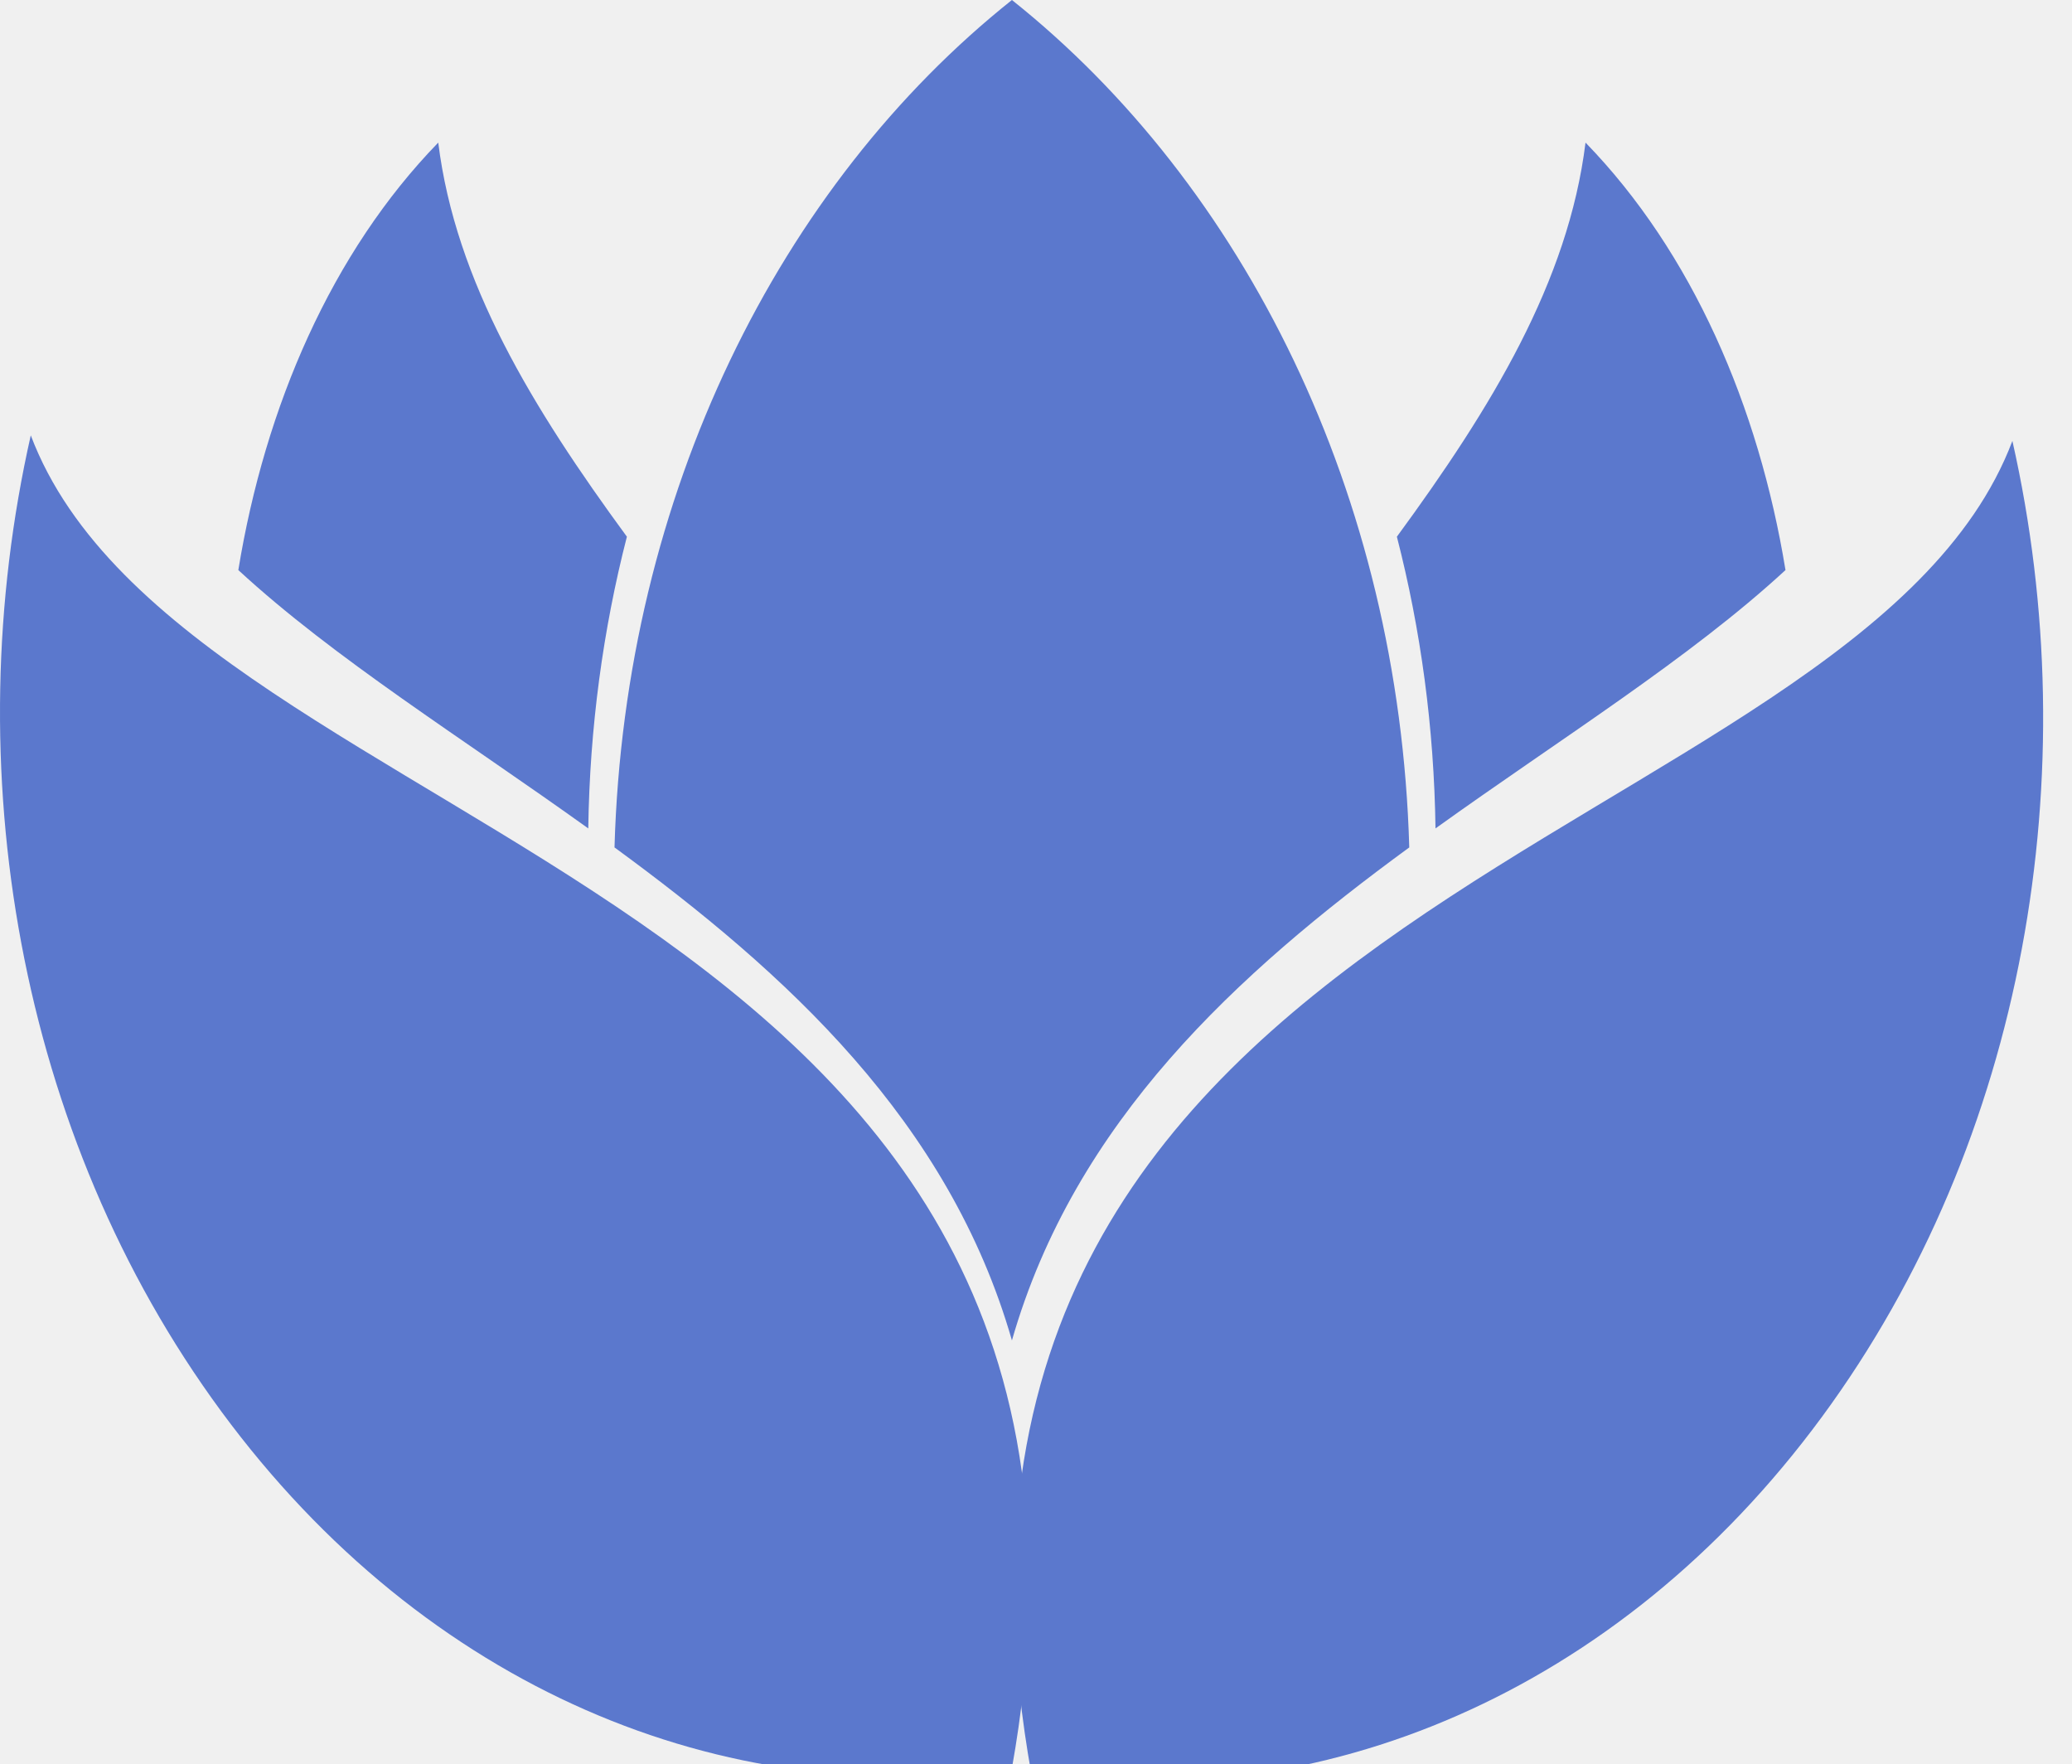
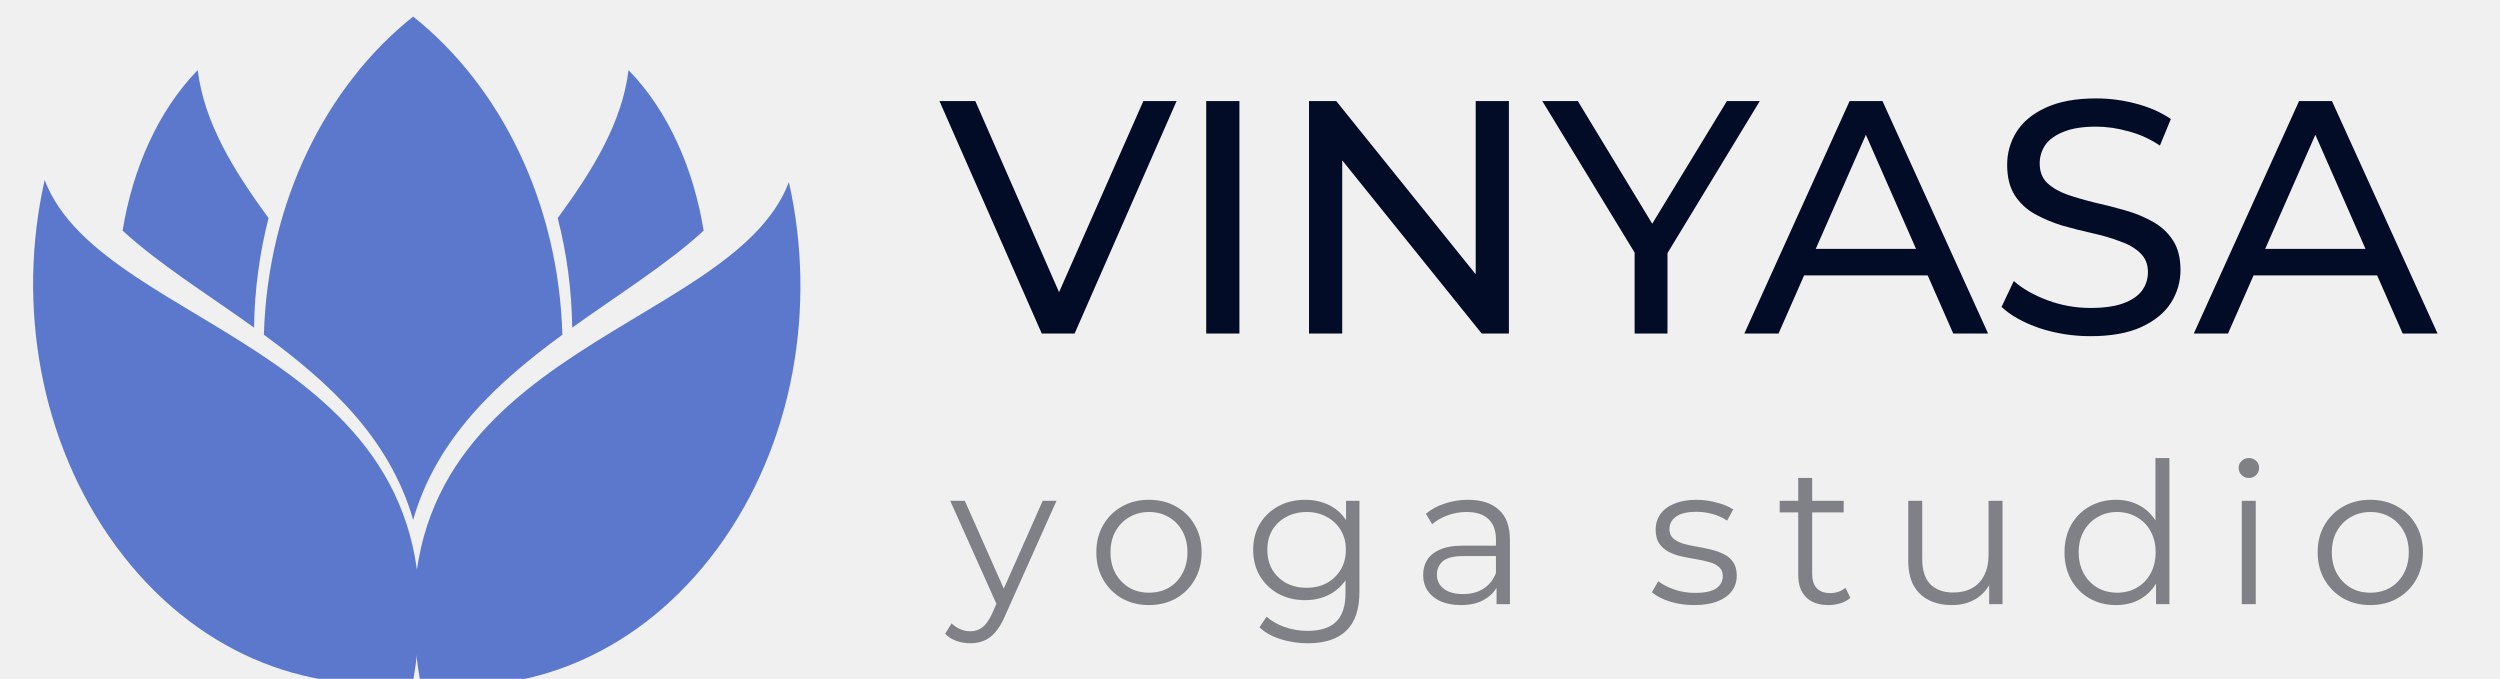
- <svg xmlns="http://www.w3.org/2000/svg" width="47" height="40" viewBox="0 0 47 40" fill="none">
-   <path d="M5.406 12.929C6.012 9.219 7.521 5.725 9.941 3.234C10.332 6.391 12.078 9.25 14.22 12.172C13.679 14.278 13.377 16.496 13.344 18.788C10.492 16.742 7.58 14.934 5.406 12.929Z" fill="#5B78CD" />
-   <path d="M22.954 0C17.691 4.191 14.167 11.209 13.939 19.219C17.838 22.071 21.525 25.428 22.954 30.4C24.381 25.428 28.067 22.071 31.967 19.219C31.739 11.209 28.215 4.191 22.954 0Z" fill="#5B78CD" />
-   <path d="M5.021 32.012C0.387 25.715 -1.001 17.379 0.698 9.874C4.245 19.233 26.564 19.906 22.954 40.099C16.445 41.07 9.657 38.309 5.021 32.012Z" fill="#5B78CD" />
-   <path d="M40.501 12.929C39.894 9.219 38.385 5.725 35.965 3.234C35.574 6.391 33.828 9.25 31.686 12.172C32.228 14.278 32.53 16.496 32.562 18.788C35.414 16.742 38.326 14.934 40.501 12.929Z" fill="#5B78CD" />
-   <path d="M41.325 32.138C45.959 25.841 47.346 17.506 45.648 10C42.1 19.359 19.781 20.032 23.394 40.225C29.901 41.196 36.688 38.435 41.325 32.138Z" fill="#5B78CD" />
+ <svg xmlns="http://www.w3.org/2000/svg" width="151" height="41" viewBox="0 0 151 41" fill="none">
+   <g clip-path="url(#clip0_10_23)">
+     <path d="M62.922 20.144L56.744 6.104H58.91L64.586 19.061H63.343L69.059 6.104H71.065L64.907 20.144H62.922ZM72.855 20.144V6.104H74.861V20.144H72.855ZM79.064 20.144V6.104H80.709L89.995 17.637H89.133V6.104H91.138V20.144H89.494L80.207 8.612H81.07V20.144H79.064ZM98.731 20.144V14.769L99.192 16.013L93.155 6.104H95.301L100.375 14.468H99.212L104.306 6.104H106.292L100.275 16.013L100.716 14.769V20.144H98.731ZM105.359 20.144L111.717 6.104H113.702L120.081 20.144H117.975L112.298 7.228H113.101L107.425 20.144H105.359ZM108.066 16.634L108.608 15.03H116.51L117.092 16.634H108.066ZM126.267 20.305C125.197 20.305 124.174 20.144 123.198 19.823C122.222 19.489 121.453 19.061 120.891 18.54L121.633 16.975C122.168 17.443 122.85 17.831 123.679 18.139C124.508 18.446 125.371 18.6 126.267 18.6C127.082 18.6 127.744 18.506 128.252 18.319C128.76 18.132 129.135 17.878 129.375 17.557C129.616 17.223 129.736 16.848 129.736 16.434C129.736 15.952 129.576 15.565 129.255 15.271C128.948 14.976 128.54 14.742 128.032 14.569C127.537 14.381 126.989 14.221 126.387 14.087C125.785 13.953 125.177 13.8 124.562 13.626C123.96 13.439 123.405 13.205 122.897 12.924C122.402 12.643 122.001 12.269 121.694 11.801C121.386 11.319 121.232 10.704 121.232 9.955C121.232 9.233 121.42 8.571 121.794 7.97C122.182 7.355 122.77 6.867 123.559 6.506C124.361 6.131 125.377 5.944 126.608 5.944C127.423 5.944 128.232 6.051 129.034 6.265C129.837 6.479 130.532 6.786 131.12 7.188L130.459 8.792C129.857 8.391 129.222 8.103 128.553 7.93C127.885 7.742 127.236 7.649 126.608 7.649C125.819 7.649 125.17 7.749 124.662 7.95C124.154 8.15 123.78 8.418 123.539 8.752C123.312 9.086 123.198 9.461 123.198 9.875C123.198 10.37 123.352 10.764 123.659 11.059C123.98 11.353 124.388 11.587 124.883 11.761C125.391 11.934 125.946 12.095 126.547 12.242C127.149 12.376 127.751 12.529 128.353 12.703C128.968 12.877 129.523 13.104 130.017 13.385C130.525 13.666 130.933 14.04 131.241 14.508C131.548 14.976 131.702 15.578 131.702 16.313C131.702 17.022 131.508 17.684 131.12 18.299C130.733 18.901 130.131 19.389 129.315 19.763C128.513 20.124 127.497 20.305 126.267 20.305ZM132.506 20.144L138.864 6.104H140.85L147.228 20.144H145.122L139.446 7.228H140.248L134.572 20.144H132.506ZM135.214 16.634L135.755 15.03H143.658L144.24 16.634H135.214Z" fill="#030C26" />
+     <path d="M58.606 38.853C58.313 38.853 58.032 38.806 57.763 38.711C57.501 38.616 57.275 38.473 57.085 38.283L57.477 37.653C57.636 37.803 57.806 37.918 57.988 37.998C58.179 38.085 58.389 38.128 58.618 38.128C58.896 38.128 59.133 38.049 59.332 37.891C59.538 37.74 59.732 37.471 59.914 37.082L60.318 36.167L60.413 36.036L62.981 30.247H63.813L60.687 37.237C60.512 37.641 60.318 37.962 60.104 38.2C59.898 38.438 59.672 38.604 59.427 38.699C59.181 38.802 58.908 38.853 58.606 38.853ZM60.271 36.666L57.394 30.247H58.274L60.818 35.977L60.271 36.666ZM69.392 36.547C68.79 36.547 68.247 36.413 67.764 36.143C67.288 35.866 66.912 35.489 66.634 35.014C66.357 34.531 66.218 33.98 66.218 33.362C66.218 32.736 66.357 32.185 66.634 31.709C66.912 31.234 67.288 30.861 67.764 30.592C68.239 30.323 68.782 30.188 69.392 30.188C70.01 30.188 70.557 30.323 71.033 30.592C71.516 30.861 71.892 31.234 72.162 31.709C72.439 32.185 72.578 32.736 72.578 33.362C72.578 33.98 72.439 34.531 72.162 35.014C71.892 35.489 71.516 35.866 71.033 36.143C70.549 36.413 70.002 36.547 69.392 36.547ZM69.392 35.798C69.844 35.798 70.244 35.7 70.593 35.501C70.941 35.295 71.215 35.01 71.413 34.645C71.619 34.273 71.722 33.845 71.722 33.362C71.722 32.87 71.619 32.442 71.413 32.078C71.215 31.713 70.941 31.432 70.593 31.234C70.244 31.028 69.848 30.925 69.404 30.925C68.96 30.925 68.564 31.028 68.215 31.234C67.867 31.432 67.589 31.713 67.383 32.078C67.177 32.442 67.074 32.87 67.074 33.362C67.074 33.845 67.177 34.273 67.383 34.645C67.589 35.01 67.867 35.295 68.215 35.501C68.564 35.7 68.956 35.798 69.392 35.798ZM78.984 38.853C78.414 38.853 77.867 38.77 77.344 38.604C76.821 38.438 76.397 38.2 76.072 37.891L76.5 37.249C76.793 37.51 77.154 37.716 77.582 37.867C78.018 38.025 78.477 38.105 78.961 38.105C79.753 38.105 80.336 37.918 80.708 37.546C81.081 37.181 81.267 36.611 81.267 35.834V34.277L81.386 33.207L81.302 32.137V30.247H82.111V35.727C82.111 36.805 81.845 37.593 81.314 38.093C80.791 38.6 80.015 38.853 78.984 38.853ZM78.83 36.25C78.236 36.25 77.701 36.123 77.225 35.87C76.75 35.608 76.373 35.248 76.096 34.788C75.826 34.328 75.692 33.801 75.692 33.207C75.692 32.613 75.826 32.09 76.096 31.638C76.373 31.178 76.75 30.822 77.225 30.568C77.701 30.315 78.236 30.188 78.83 30.188C79.385 30.188 79.884 30.303 80.328 30.533C80.771 30.762 81.124 31.103 81.386 31.555C81.647 32.007 81.778 32.557 81.778 33.207C81.778 33.857 81.647 34.408 81.386 34.859C81.124 35.311 80.771 35.656 80.328 35.894C79.884 36.131 79.385 36.25 78.83 36.25ZM78.913 35.501C79.373 35.501 79.781 35.406 80.138 35.216C80.494 35.018 80.775 34.748 80.981 34.408C81.188 34.059 81.29 33.659 81.29 33.207C81.29 32.755 81.188 32.359 80.981 32.019C80.775 31.678 80.494 31.412 80.138 31.222C79.781 31.024 79.373 30.925 78.913 30.925C78.461 30.925 78.053 31.024 77.689 31.222C77.332 31.412 77.051 31.678 76.845 32.019C76.647 32.359 76.548 32.755 76.548 33.207C76.548 33.659 76.647 34.059 76.845 34.408C77.051 34.748 77.332 35.018 77.689 35.216C78.053 35.406 78.461 35.501 78.913 35.501ZM90.391 36.488V35.109L90.355 34.883V32.577C90.355 32.046 90.205 31.638 89.903 31.353C89.61 31.067 89.17 30.925 88.584 30.925C88.18 30.925 87.796 30.992 87.431 31.127C87.066 31.262 86.757 31.44 86.504 31.662L86.123 31.032C86.44 30.762 86.821 30.556 87.265 30.414C87.708 30.263 88.176 30.188 88.667 30.188C89.475 30.188 90.098 30.39 90.534 30.794C90.977 31.19 91.199 31.797 91.199 32.613V36.488H90.391ZM88.239 36.547C87.772 36.547 87.364 36.472 87.015 36.322C86.674 36.163 86.413 35.949 86.23 35.68C86.048 35.402 85.957 35.085 85.957 34.729C85.957 34.404 86.032 34.111 86.183 33.849C86.341 33.58 86.595 33.366 86.944 33.207C87.3 33.041 87.776 32.958 88.37 32.958H90.522V33.588H88.394C87.791 33.588 87.371 33.694 87.134 33.908C86.904 34.123 86.789 34.388 86.789 34.705C86.789 35.062 86.928 35.347 87.205 35.561C87.483 35.775 87.871 35.882 88.37 35.882C88.846 35.882 89.254 35.775 89.594 35.561C89.943 35.339 90.197 35.022 90.355 34.61L90.545 35.192C90.387 35.604 90.109 35.933 89.713 36.179C89.325 36.425 88.834 36.547 88.239 36.547ZM102.32 36.547C101.805 36.547 101.318 36.476 100.858 36.334C100.398 36.183 100.038 35.997 99.776 35.775L100.157 35.109C100.41 35.299 100.735 35.466 101.131 35.608C101.528 35.743 101.944 35.81 102.38 35.81C102.974 35.81 103.402 35.719 103.663 35.537C103.925 35.347 104.056 35.097 104.056 34.788C104.056 34.558 103.98 34.38 103.83 34.253C103.687 34.118 103.497 34.02 103.259 33.956C103.021 33.885 102.756 33.825 102.463 33.778C102.17 33.73 101.876 33.675 101.583 33.611C101.298 33.548 101.036 33.457 100.799 33.338C100.561 33.211 100.367 33.041 100.216 32.827C100.073 32.613 100.002 32.328 100.002 31.971C100.002 31.63 100.097 31.325 100.287 31.056C100.478 30.786 100.755 30.576 101.12 30.426C101.492 30.267 101.944 30.188 102.475 30.188C102.879 30.188 103.283 30.243 103.687 30.354C104.091 30.457 104.424 30.596 104.686 30.77L104.317 31.448C104.04 31.258 103.743 31.123 103.426 31.044C103.109 30.957 102.792 30.913 102.475 30.913C101.912 30.913 101.496 31.012 101.227 31.21C100.965 31.4 100.834 31.646 100.834 31.947C100.834 32.185 100.906 32.371 101.048 32.506C101.199 32.641 101.393 32.748 101.631 32.827C101.876 32.898 102.142 32.958 102.427 33.005C102.72 33.053 103.01 33.112 103.295 33.183C103.588 33.247 103.854 33.338 104.091 33.457C104.337 33.568 104.531 33.73 104.674 33.944C104.824 34.15 104.9 34.424 104.9 34.764C104.9 35.129 104.797 35.446 104.591 35.715C104.392 35.977 104.099 36.183 103.711 36.334C103.331 36.476 102.867 36.547 102.32 36.547ZM110.442 36.547C109.856 36.547 109.404 36.389 109.087 36.072C108.77 35.755 108.612 35.307 108.612 34.729V28.868H109.456V34.681C109.456 35.046 109.547 35.327 109.729 35.525C109.919 35.723 110.189 35.822 110.537 35.822C110.91 35.822 111.219 35.715 111.465 35.501L111.762 36.108C111.595 36.258 111.393 36.369 111.156 36.44C110.926 36.512 110.688 36.547 110.442 36.547ZM107.494 30.949V30.247H111.358V30.949H107.494ZM117.898 36.547C117.367 36.547 116.904 36.448 116.508 36.25C116.111 36.052 115.802 35.755 115.58 35.359C115.366 34.962 115.259 34.467 115.259 33.873V30.247H116.103V33.778C116.103 34.443 116.266 34.947 116.591 35.287C116.924 35.62 117.387 35.787 117.982 35.787C118.417 35.787 118.794 35.7 119.111 35.525C119.436 35.343 119.681 35.081 119.848 34.741C120.022 34.4 120.109 33.992 120.109 33.516V30.247H120.953V36.488H120.145V34.776L120.276 35.085C120.078 35.545 119.769 35.906 119.349 36.167C118.937 36.421 118.453 36.547 117.898 36.547ZM127.811 36.547C127.216 36.547 126.681 36.413 126.206 36.143C125.738 35.874 125.37 35.501 125.1 35.026C124.831 34.542 124.696 33.988 124.696 33.362C124.696 32.728 124.831 32.173 125.1 31.698C125.37 31.222 125.738 30.854 126.206 30.592C126.681 30.323 127.216 30.188 127.811 30.188C128.358 30.188 128.845 30.311 129.273 30.556C129.709 30.802 130.053 31.163 130.307 31.638C130.568 32.106 130.699 32.68 130.699 33.362C130.699 34.035 130.572 34.61 130.319 35.085C130.065 35.561 129.721 35.925 129.285 36.179C128.857 36.425 128.365 36.547 127.811 36.547ZM127.87 35.798C128.314 35.798 128.71 35.7 129.059 35.501C129.415 35.295 129.693 35.01 129.891 34.645C130.097 34.273 130.2 33.845 130.2 33.362C130.2 32.87 130.097 32.442 129.891 32.078C129.693 31.713 129.415 31.432 129.059 31.234C128.71 31.028 128.314 30.925 127.87 30.925C127.434 30.925 127.042 31.028 126.693 31.234C126.345 31.432 126.067 31.713 125.861 32.078C125.655 32.442 125.552 32.87 125.552 33.362C125.552 33.845 125.655 34.273 125.861 34.645C126.067 35.01 126.345 35.295 126.693 35.501C127.042 35.7 127.434 35.798 127.87 35.798ZM130.224 36.488V34.61L130.307 33.35L130.188 32.09V27.668H131.032V36.488H130.224ZM135.403 36.488V30.247H136.247V36.488H135.403ZM135.831 28.868C135.657 28.868 135.51 28.809 135.391 28.69C135.273 28.571 135.213 28.429 135.213 28.262C135.213 28.096 135.273 27.957 135.391 27.846C135.51 27.727 135.657 27.668 135.831 27.668C136.006 27.668 136.152 27.723 136.271 27.834C136.39 27.945 136.449 28.084 136.449 28.25C136.449 28.425 136.39 28.571 136.271 28.69C136.16 28.809 136.014 28.868 135.831 28.868ZM143.16 36.547C142.558 36.547 142.015 36.413 141.532 36.143C141.056 35.866 140.68 35.489 140.402 35.014C140.125 34.531 139.986 33.98 139.986 33.362C139.986 32.736 140.125 32.185 140.402 31.709C140.68 31.234 141.056 30.861 141.532 30.592C142.007 30.323 142.55 30.188 143.16 30.188C143.778 30.188 144.325 30.323 144.801 30.592C145.284 30.861 145.661 31.234 145.93 31.709C146.207 32.185 146.346 32.736 146.346 33.362C146.346 33.98 146.207 34.531 145.93 35.014C145.661 35.489 145.284 35.866 144.801 36.143C144.317 36.413 143.77 36.547 143.16 36.547ZM143.16 35.798C143.612 35.798 144.012 35.7 144.361 35.501C144.71 35.295 144.983 35.01 145.181 34.645C145.387 34.273 145.49 33.845 145.49 33.362C145.49 32.87 145.387 32.442 145.181 32.078C144.983 31.713 144.71 31.432 144.361 31.234C144.012 31.028 143.616 30.925 143.172 30.925C142.728 30.925 142.332 31.028 141.983 31.234C141.635 31.432 141.357 31.713 141.151 32.078C140.945 32.442 140.842 32.87 140.842 33.362C140.842 33.845 140.945 34.273 141.151 34.645C141.357 35.01 141.635 35.295 141.983 35.501C142.332 35.7 142.724 35.798 143.16 35.798Z" fill="#7F8187" />
+     <path d="M7.406 13.929C8.012 10.219 9.521 6.725 11.941 4.234C12.332 7.391 14.078 10.25 16.22 13.172C15.679 15.278 15.377 17.496 15.344 19.788C12.492 17.742 9.58 15.934 7.406 13.929Z" fill="#5B78CD" />
+     <path d="M24.954 1C19.691 5.191 16.167 12.209 15.939 20.219C19.838 23.071 23.525 26.428 24.954 31.4C26.381 26.428 30.067 23.071 33.967 20.219C33.739 12.209 30.215 5.191 24.954 1Z" fill="#5B78CD" />
+     <path d="M7.021 33.012C2.387 26.715 0.999 18.379 2.698 10.874C6.245 20.233 28.564 20.906 24.954 41.099C18.445 42.07 11.657 39.309 7.021 33.012Z" fill="#5B78CD" />
+     <path d="M42.501 13.929C41.894 10.219 40.385 6.725 37.965 4.234C37.574 7.391 35.828 10.25 33.686 13.172C34.228 15.278 34.53 17.496 34.562 19.788C37.414 17.742 40.326 15.934 42.501 13.929Z" fill="#5B78CD" />
+     <path d="M43.325 33.138C47.959 26.841 49.346 18.506 47.648 11C44.1 20.359 21.781 21.032 25.394 41.225C31.901 42.196 38.688 39.435 43.325 33.138Z" fill="#5B78CD" />
+   </g>
+   <defs>
+     <clipPath id="clip0_10_23">
+       <rect width="149.719" height="41" fill="white" transform="translate(0.619385)" />
+     </clipPath>
+   </defs>
</svg>
